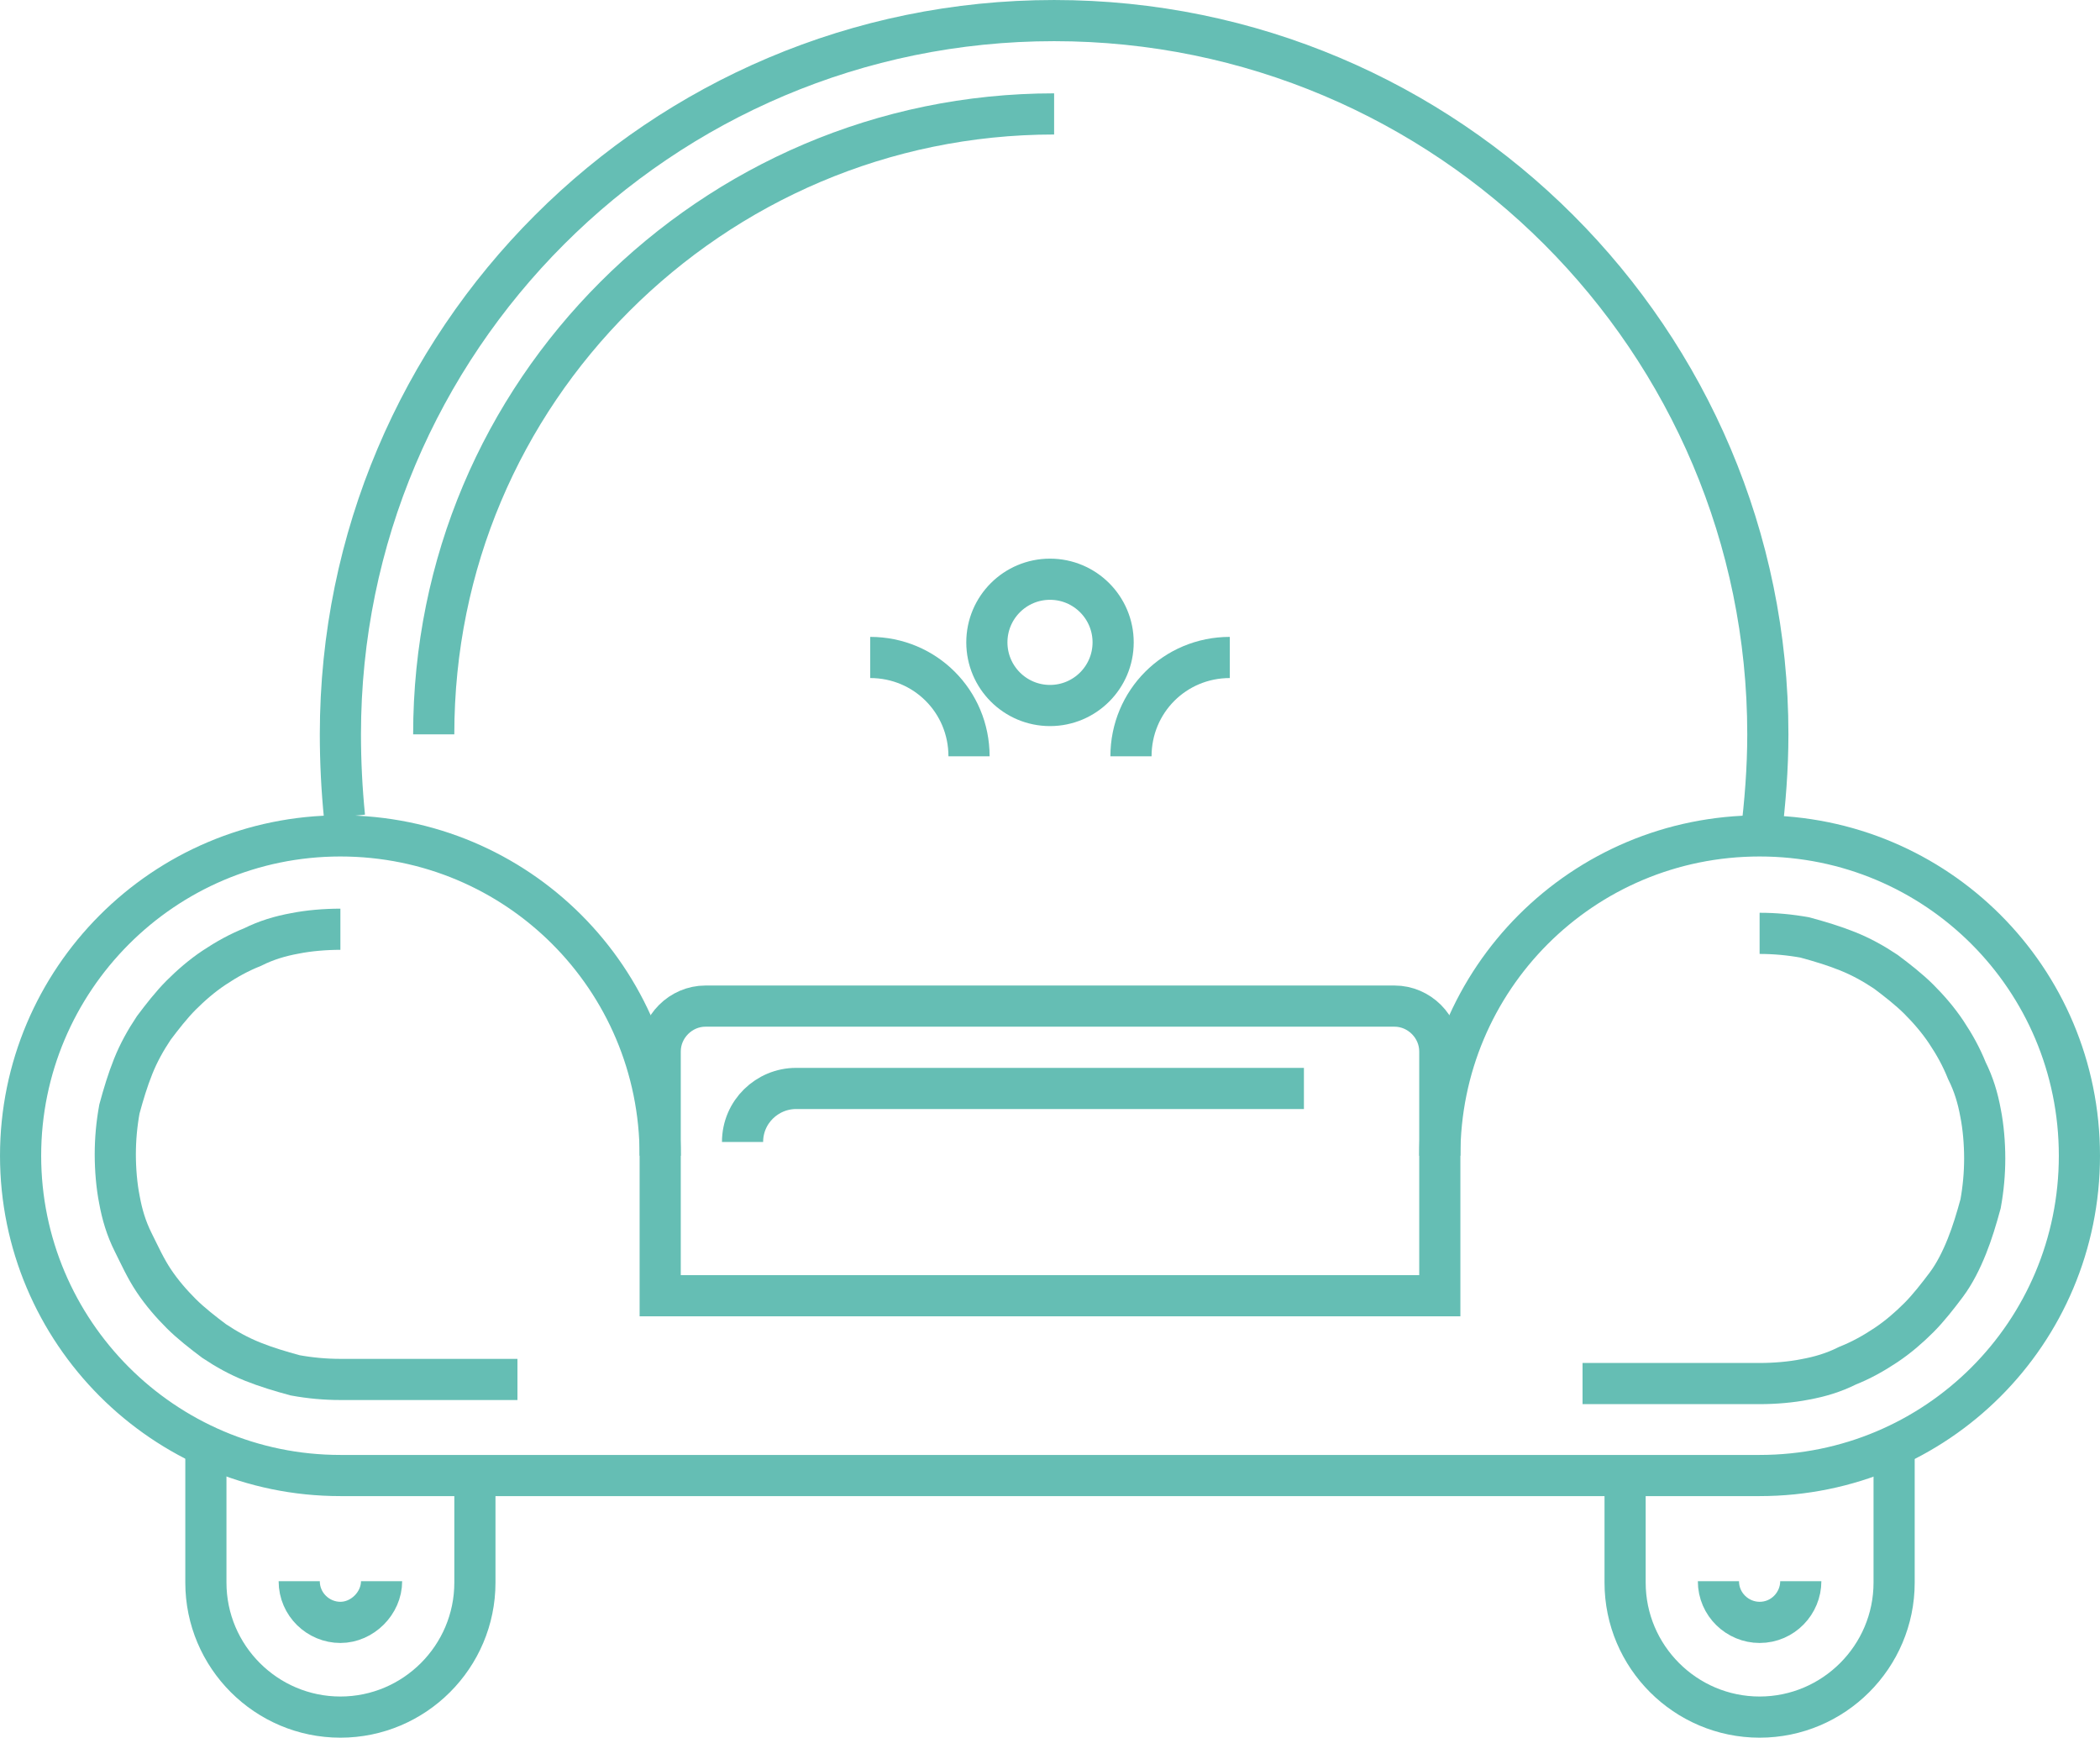
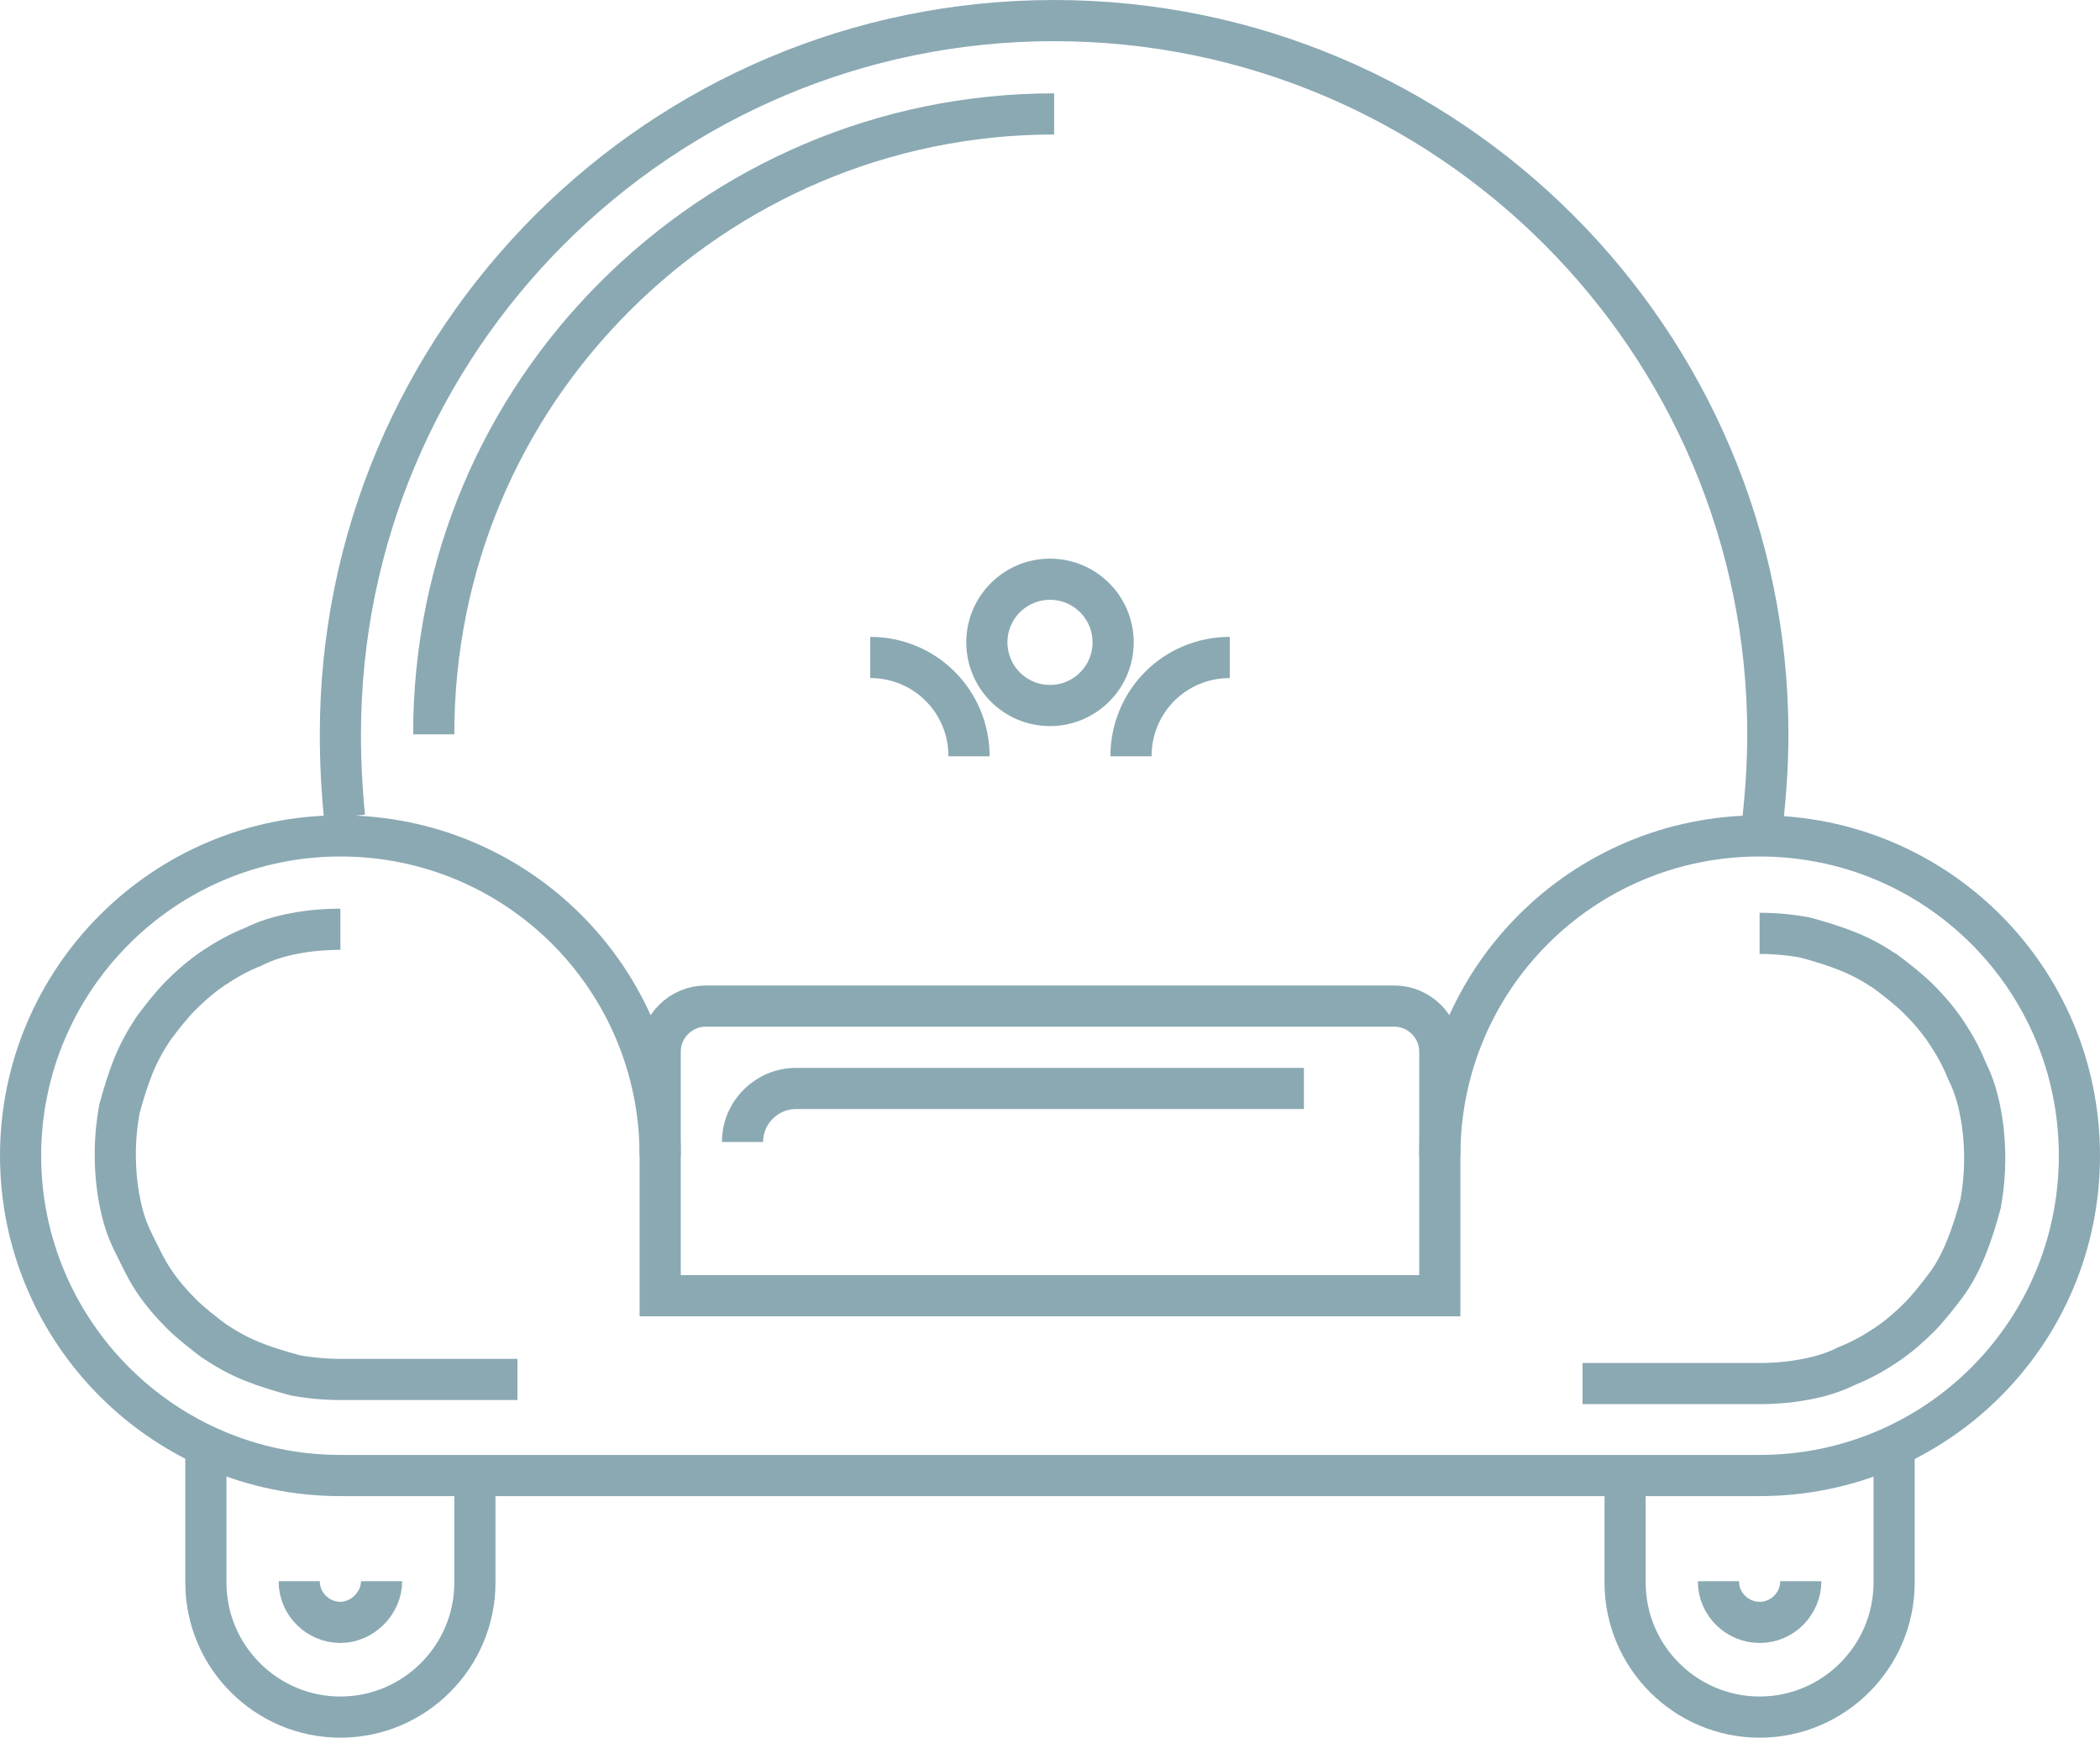
<svg xmlns="http://www.w3.org/2000/svg" version="1.1" id="Layer_1" x="0px" y="0px" viewBox="0 0 153 126.6" style="enable-background:new 0 0 153 126.6;" xml:space="preserve">
  <style type="text/css">
- 	.st0{fill:none;stroke:#65BEB4;stroke-width:2.999;stroke-miterlimit:10;}
+ 	.st0{fill:none;stroke:#8aa9b3;stroke-width:2.999;stroke-miterlimit:10;}
</style>
  <g>
    <path class="st0" d="M48.1,84.2c0-12.9-10.4-23.3-23.3-23.3S1.5,71.4,1.5,84.2s10.4,23.3,23.3,23.3h103.4   c12.9,0,23.3-10.4,23.3-23.3s-10.4-23.3-23.3-23.3c-12.9,0-23.3,10.4-23.3,23.3" />
    <path class="st0" d="M115.3,100.8h12.9c1.1,0,2.3-0.1,3.3-0.3c1.1-0.2,2.1-0.5,3.1-1c1-0.4,1.9-0.9,2.8-1.5c0.9-0.6,1.7-1.3,2.4-2   c0.7-0.7,1.4-1.6,2-2.4s1.1-1.8,1.5-2.8c0.4-1,0.7-2,1-3.1c0.2-1.1,0.3-2.2,0.3-3.3c0-1.1-0.1-2.3-0.3-3.3c-0.2-1.1-0.5-2.1-1-3.1   c-0.4-1-0.9-1.9-1.5-2.8c-0.6-0.9-1.3-1.7-2-2.4s-1.6-1.4-2.4-2c-0.9-0.6-1.8-1.1-2.8-1.5c-1-0.4-2-0.7-3.1-1   c-1.1-0.2-2.2-0.3-3.3-0.3" />
    <path class="st0" d="M24.8,67.7c-1.1,0-2.3,0.1-3.3,0.3c-1.1,0.2-2.1,0.5-3.1,1c-1,0.4-1.9,0.9-2.8,1.5c-0.9,0.6-1.7,1.3-2.4,2   c-0.7,0.7-1.4,1.6-2,2.4c-0.6,0.9-1.1,1.8-1.5,2.8c-0.4,1-0.7,2-1,3.1c-0.2,1.1-0.3,2.2-0.3,3.3c0,1.1,0.1,2.3,0.3,3.3   c0.2,1.1,0.5,2.1,1,3.1s0.9,1.9,1.5,2.8c0.6,0.9,1.3,1.7,2,2.4c0.7,0.7,1.6,1.4,2.4,2c0.9,0.6,1.8,1.1,2.8,1.5s2,0.7,3.1,1   c1.1,0.2,2.2,0.3,3.3,0.3h12.9" />
    <path class="st0" d="M138,105.6v9.7c0,5.4-4.4,9.8-9.8,9.8h0c-5.4,0-9.8-4.4-9.8-9.8V108" />
    <path class="st0" d="M125.2,115.2c0,1.7,1.4,3,3,3c1.7,0,3-1.4,3-3" />
    <path class="st0" d="M21.8,115.2c0,1.7,1.4,3,3,3s3-1.4,3-3" />
    <path class="st0" d="M15,105.6v9.7c0,5.4,4.4,9.8,9.8,9.8h0c5.4,0,9.8-4.4,9.8-9.8V108" />
    <path class="st0" d="M25.1,59.5c-0.2-2-0.3-4-0.3-6c0-28.7,23.3-52,52-52s52,23.3,52,52c0,2.5-0.2,5-0.5,7.4" />
    <path class="st0" d="M76.8,8.3c-12.5,0-23.8,5.1-32,13.3S31.6,41,31.6,53.5" />
    <path class="st0" d="M104.9,94.4H48.1V76.6c0-1.8,1.5-3.3,3.3-3.3h50.2c1.8,0,3.3,1.5,3.3,3.3V94.4z" />
    <path class="st0" d="M54.1,83.2c0-2.2,1.8-3.9,3.9-3.9h37" />
    <circle class="st0" cx="76.5" cy="46.8" r="4.6" />
    <path class="st0" d="M89.6,47.9c-4,0-7.2,3.2-7.2,7.2" />
    <path class="st0" d="M63.4,47.9c4,0,7.2,3.2,7.2,7.2" />
  </g>
</svg>
